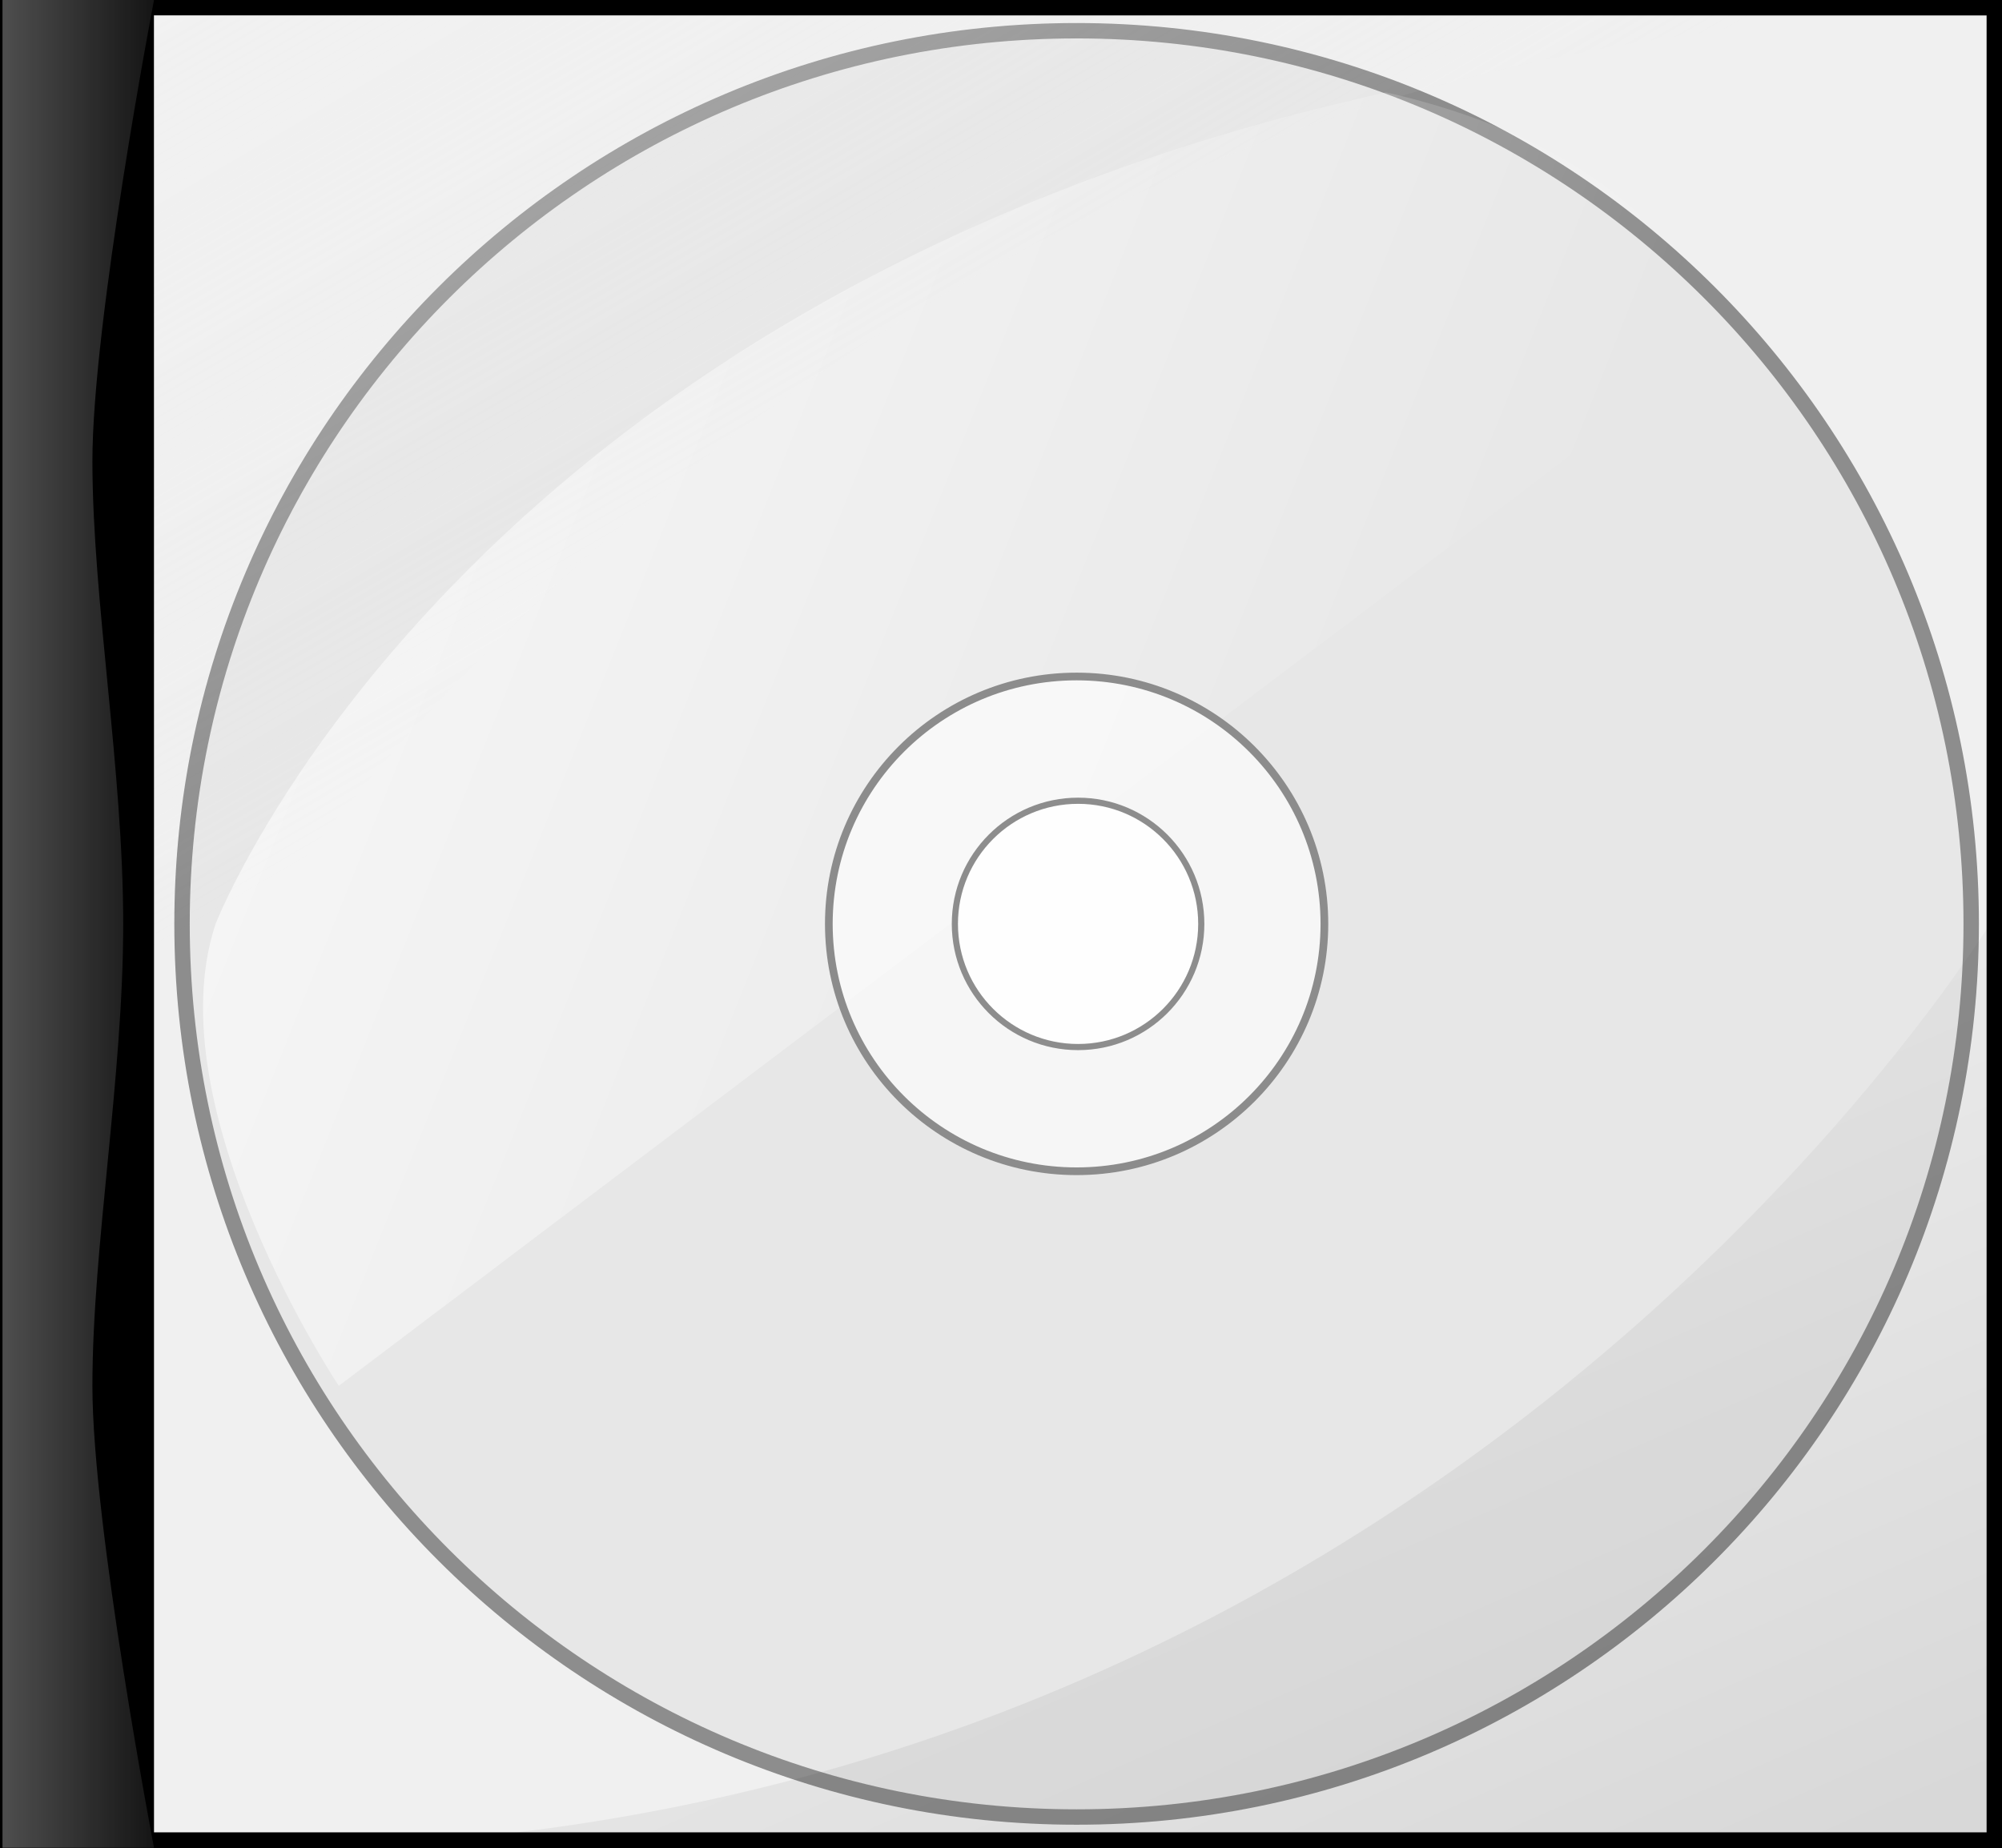
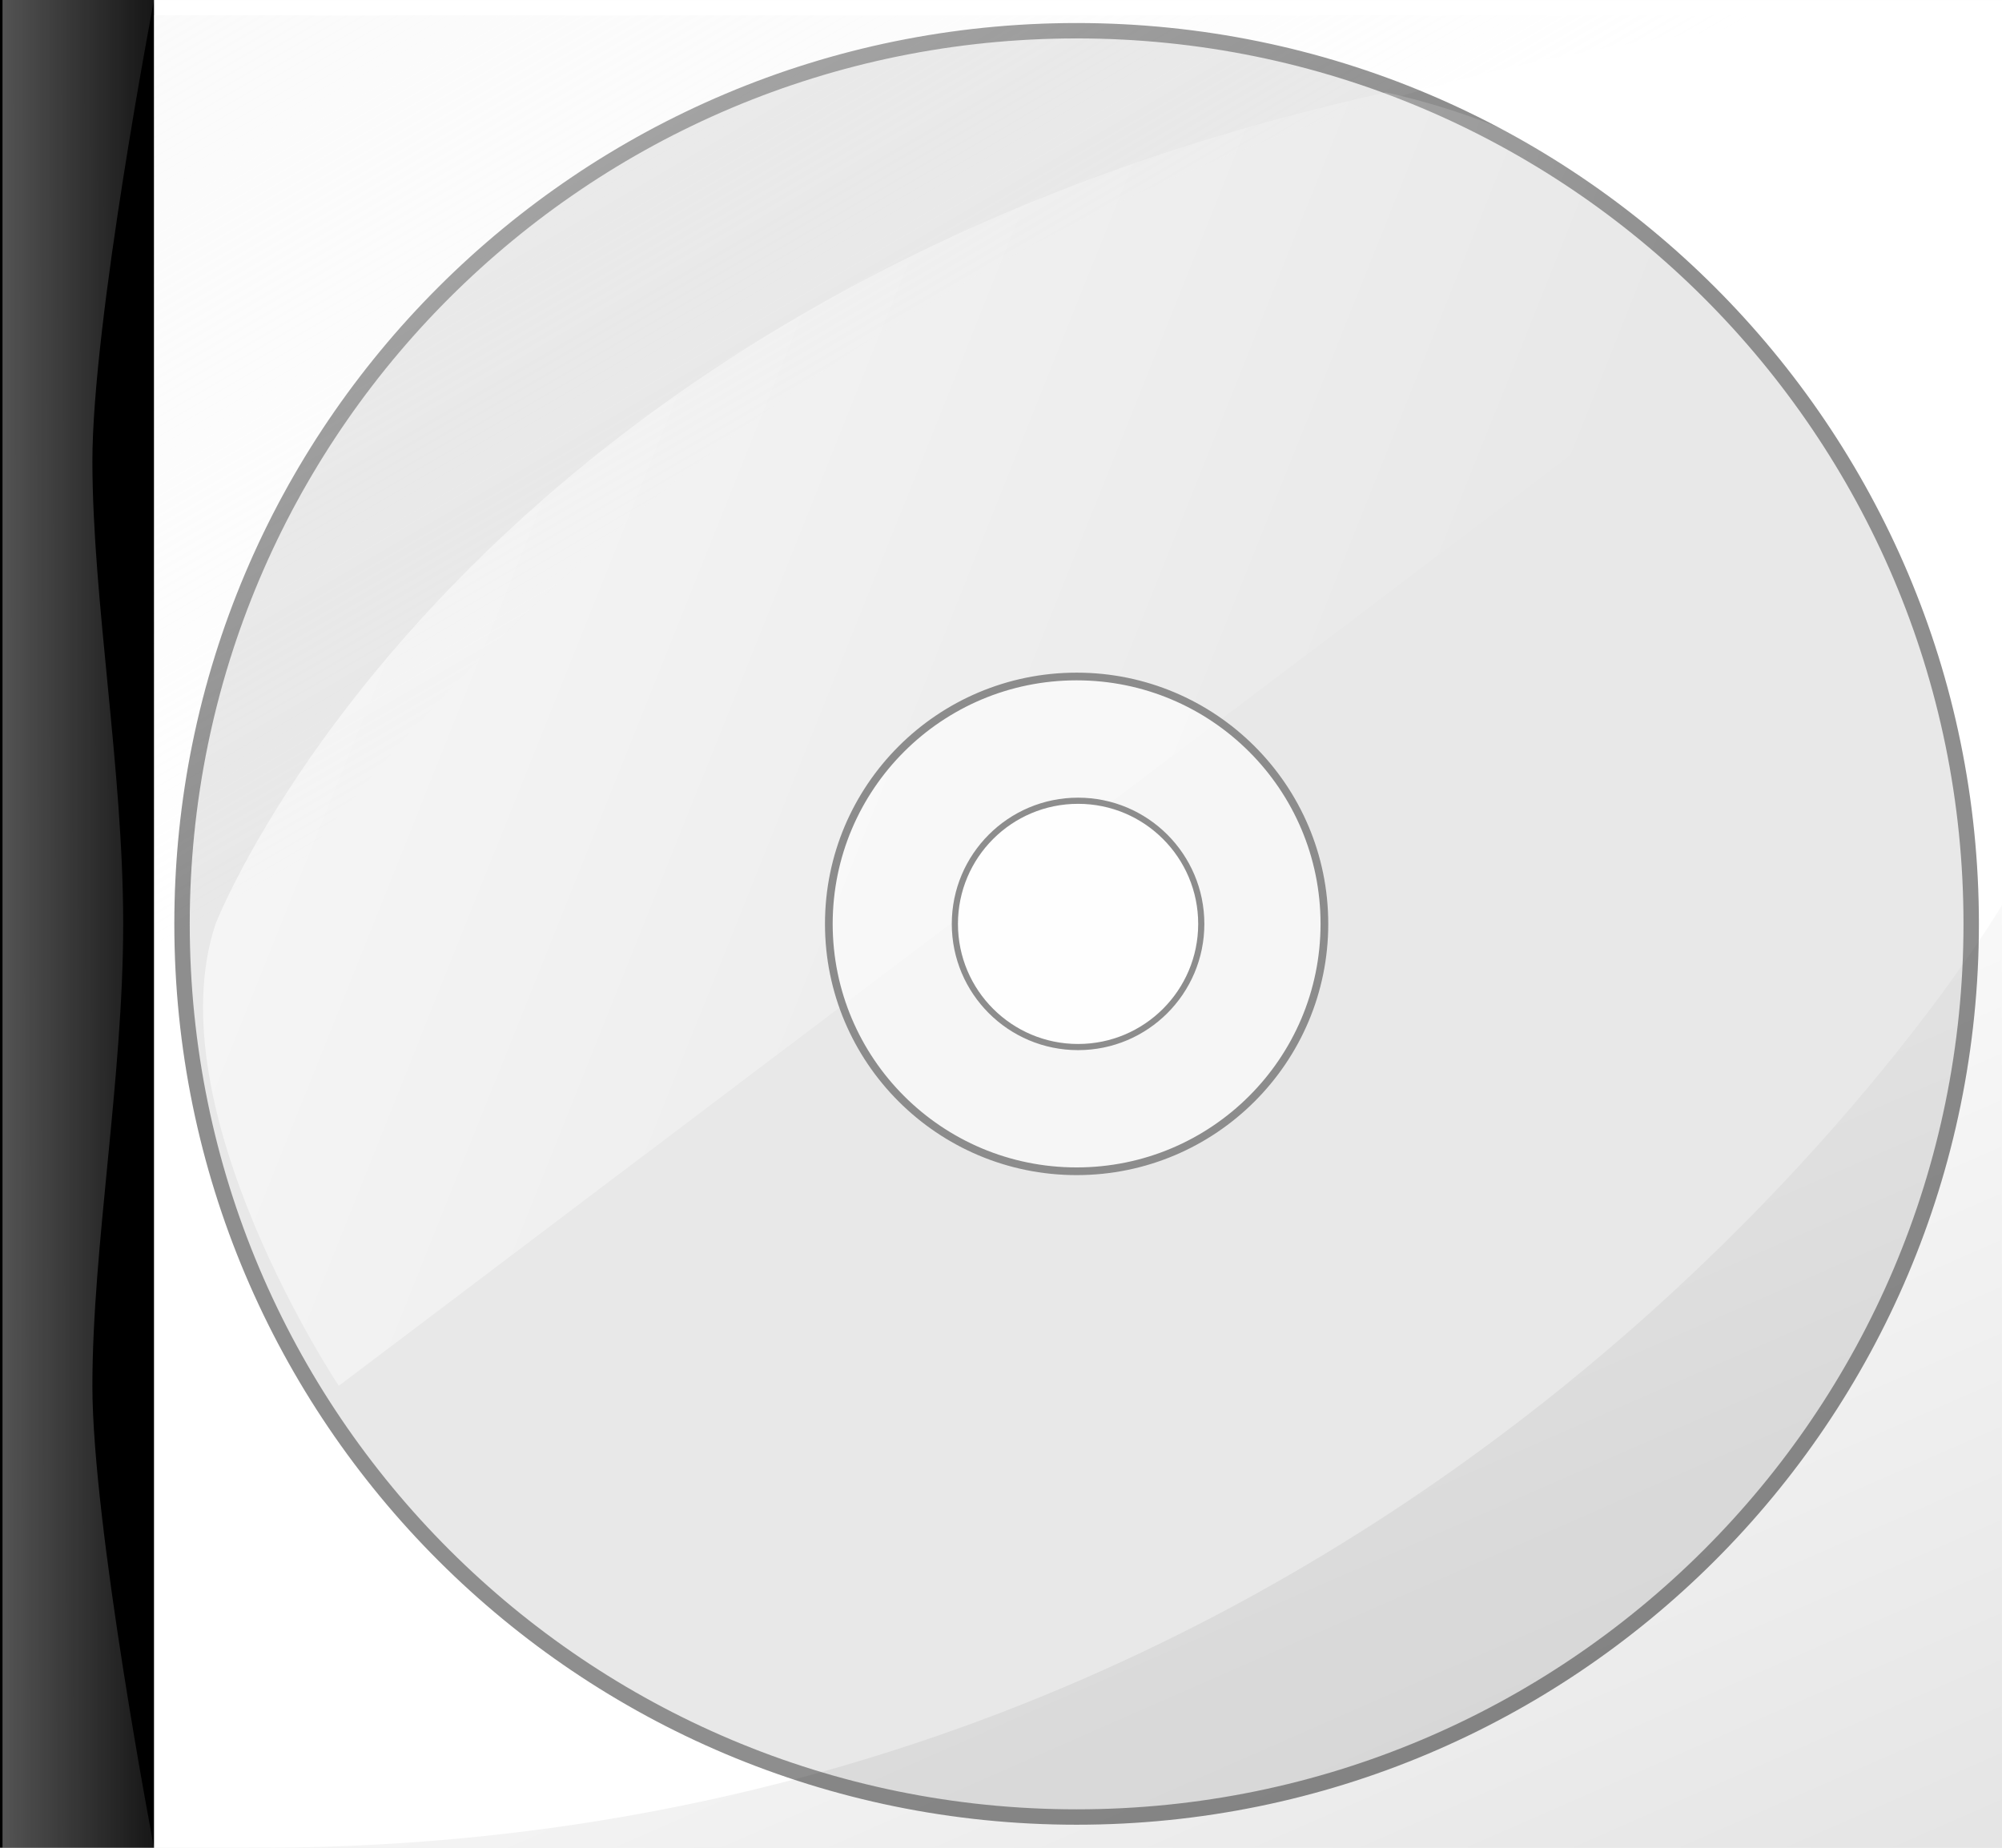
<svg xmlns="http://www.w3.org/2000/svg" xmlns:xlink="http://www.w3.org/1999/xlink" width="65" height="60" id="svg2" version="1.0">
  <defs id="defs4">
    <linearGradient gradientTransform="translate(1.03,-5.875071)" gradientUnits="userSpaceOnUse" y2="396.062" x2="96.709" y1="396.062" x1="-148.069" id="linearGradient3196" xlink:href="#linearGradient3185" />
    <linearGradient y2="280.087" x2="-702.5" y1="-17.432" x1="-702.5" gradientTransform="matrix(5.501023,0,0,0.9173051,3878.857,17.46748)" gradientUnits="userSpaceOnUse" id="linearGradient3180" xlink:href="#linearGradient2402" />
    <linearGradient y2="315.635" x2="-702.5" y1="-17.432" x1="-702.5" gradientTransform="matrix(1.987875,0,0,0.9173051,1411.678,17.46748)" gradientUnits="userSpaceOnUse" id="linearGradient2412" xlink:href="#linearGradient2402" />
    <linearGradient gradientTransform="matrix(-2.819797,0,0,-2.819797,-1037.784,1154.951)" gradientUnits="userSpaceOnUse" y2="293.084" x2="-703.456" y1="-54.813" x1="-832.156" id="linearGradient3223" xlink:href="#linearGradient3217" />
    <linearGradient gradientTransform="matrix(2.819797,0,0,2.819797,2005.531,-22.44595)" gradientUnits="userSpaceOnUse" y2="128.881" x2="-685.193" y1="-98.101" x1="-750.242" id="linearGradient3191" xlink:href="#linearGradient3185" />
    <linearGradient y2="280.087" x2="-702.5" y1="-17.432" x1="-702.5" gradientTransform="matrix(5.501023,0,0,0.9173051,3870.15,17.82103)" gradientUnits="userSpaceOnUse" id="linearGradient3181" xlink:href="#linearGradient2402" />
    <linearGradient gradientTransform="matrix(1.006065,0,0,0.9173051,722.9504,17.42694)" y2="315.635" x2="-702.5" y1="-17.411" x1="-702.5" gradientUnits="userSpaceOnUse" id="linearGradient3175" xlink:href="#linearGradient3163" />
    <linearGradient id="linearGradient3163">
      <stop id="stop3165" offset="0" style="stop-color:#dadada;stop-opacity:0;" />
      <stop style="stop-color:#dadada;stop-opacity:1;" offset="0.418" id="stop3171" />
      <stop id="stop3167" offset="1" style="stop-color:#dadada;stop-opacity:0;" />
    </linearGradient>
    <linearGradient id="linearGradient3185">
      <stop id="stop3187" offset="0" style="stop-color:#ffffff;stop-opacity:1;" />
      <stop id="stop3189" offset="1" style="stop-color:#ececec;stop-opacity:0;" />
    </linearGradient>
    <linearGradient id="linearGradient3201">
      <stop style="stop-color:#000000;stop-opacity:1;" offset="0" id="stop3203" />
      <stop style="stop-color:#ececec;stop-opacity:0;" offset="1" id="stop3205" />
    </linearGradient>
    <linearGradient id="linearGradient3217">
      <stop id="stop3219" offset="0" style="stop-color:#000000;stop-opacity:1;" />
      <stop id="stop3221" offset="1" style="stop-color:#000000;stop-opacity:0;" />
    </linearGradient>
    <linearGradient id="linearGradient2402">
      <stop style="stop-color:#dadada;stop-opacity:0;" offset="0" id="stop2404" />
      <stop id="stop2406" offset="0.418" style="stop-color:#dadada;stop-opacity:1;" />
      <stop style="stop-color:#dadada;stop-opacity:0;" offset="1" id="stop2408" />
    </linearGradient>
    <linearGradient xlink:href="#linearGradient3185" id="linearGradient5097" gradientUnits="userSpaceOnUse" gradientTransform="matrix(7.3369794e-2,0,0,7.7230756e-2,-0.226864,-2.605463)" x1="-148.069" y1="396.062" x2="96.709" y2="396.062" />
    <linearGradient xlink:href="#linearGradient3217" id="linearGradient5100" gradientUnits="userSpaceOnUse" gradientTransform="matrix(-0.2163309,0,0,-0.2163309,-79.5319,87.13088)" x1="-832.156" y1="-54.813" x2="-668.106" y2="319.561" />
    <linearGradient xlink:href="#linearGradient3185" id="linearGradient5103" gradientUnits="userSpaceOnUse" gradientTransform="matrix(0.226895,0,0,0.226895,160.4666,-3.470257)" x1="-795.375" y1="-147.776" x2="-641.119" y2="116.663" />
    <linearGradient y2="239.405" x2="512" y1="64.405" x1="74.577" gradientTransform="matrix(1.167933,0,0,1.167933,-8.035244,-3.319478)" gradientUnits="userSpaceOnUse" id="linearGradient3637" xlink:href="#linearGradient3824" />
    <linearGradient y2="285.16" x2="1312.506" y1="74.947" x1="1058.829" gradientTransform="matrix(0.9678803,0,0,1.00697,-664.4503,256.439)" gradientUnits="userSpaceOnUse" id="linearGradient3543" xlink:href="#linearGradient3824" />
    <linearGradient y2="239.405" x2="512" y1="64.405" x1="74.577" gradientTransform="translate(-883.284,-140.7525)" gradientUnits="userSpaceOnUse" id="linearGradient3541" xlink:href="#linearGradient3824" />
    <linearGradient id="linearGradient3908">
      <stop style="stop-color:#000000;stop-opacity:1;" offset="0" id="stop3910" />
      <stop style="stop-color:#000000;stop-opacity:0;" offset="1" id="stop3912" />
    </linearGradient>
    <linearGradient id="linearGradient3824">
      <stop style="stop-color:#ffffff;stop-opacity:1;" offset="0" id="stop3826" />
      <stop style="stop-color:#ffffff;stop-opacity:0;" offset="1" id="stop3828" />
    </linearGradient>
    <linearGradient id="linearGradient3369">
      <stop id="stop3371" offset="0" style="stop-color:#dadada;stop-opacity:0;" />
      <stop style="stop-color:#dadada;stop-opacity:1;" offset="0.418" id="stop3373" />
      <stop id="stop3375" offset="1" style="stop-color:#dadada;stop-opacity:0;" />
    </linearGradient>
    <linearGradient id="linearGradient3383">
      <stop id="stop3385" offset="0" style="stop-color:#000000;stop-opacity:1;" />
      <stop id="stop3387" offset="1" style="stop-color:#ececec;stop-opacity:0;" />
    </linearGradient>
    <linearGradient id="linearGradient3389">
      <stop style="stop-color:#ffffff;stop-opacity:1;" offset="0" id="stop3391" />
      <stop style="stop-color:#ececec;stop-opacity:0;" offset="1" id="stop3393" />
    </linearGradient>
    <linearGradient id="linearGradient3395">
      <stop style="stop-color:#dadada;stop-opacity:0;" offset="0" id="stop3397" />
      <stop id="stop3399" offset="0.418" style="stop-color:#dadada;stop-opacity:1;" />
      <stop style="stop-color:#dadada;stop-opacity:0;" offset="1" id="stop3401" />
    </linearGradient>
    <linearGradient xlink:href="#linearGradient3163" id="linearGradient3405" gradientUnits="userSpaceOnUse" x1="-702.5" y1="-17.411" x2="-702.5" y2="315.635" gradientTransform="matrix(1.006065,0,0,0.9173051,722.9504,17.42694)" />
    <linearGradient xlink:href="#linearGradient2402" id="linearGradient3407" gradientUnits="userSpaceOnUse" gradientTransform="matrix(13.43366,0,0,2.240087,9457.218,43.20846)" x1="-702.5" y1="-17.432" x2="-702.5" y2="280.087" />
    <linearGradient xlink:href="#linearGradient3185" id="linearGradient3409" x1="-750.242" y1="-98.101" x2="-685.193" y2="128.881" gradientUnits="userSpaceOnUse" gradientTransform="matrix(2.44203,0,0,2.44203,1735.275,-17.25556)" />
    <linearGradient xlink:href="#linearGradient3217" id="linearGradient3411" x1="-832.156" y1="-54.813" x2="-703.456" y2="293.084" gradientUnits="userSpaceOnUse" gradientTransform="matrix(-2.44203,0,0,-2.44203,-900.1118,1004.564)" />
    <linearGradient xlink:href="#linearGradient2402" id="linearGradient3413" gradientUnits="userSpaceOnUse" gradientTransform="matrix(1.987875,0,0,0.9173051,1411.678,17.46748)" x1="-702.5" y1="-17.432" x2="-702.5" y2="315.635" />
    <linearGradient xlink:href="#linearGradient2402" id="linearGradient3415" gradientUnits="userSpaceOnUse" gradientTransform="matrix(13.43366,0,0,2.240087,9478.48,42.34507)" x1="-702.5" y1="-17.432" x2="-702.5" y2="280.087" />
    <linearGradient xlink:href="#linearGradient3824" id="linearGradient3887" x1="1125.571" y1="97.89" x2="1365.6" y2="329.405" gradientUnits="userSpaceOnUse" />
    <linearGradient xlink:href="#linearGradient3824" id="linearGradient3890" gradientUnits="userSpaceOnUse" x1="1058.829" y1="74.947" x2="1312.506" y2="285.16" />
    <linearGradient xlink:href="#linearGradient3908" id="linearGradient3914" x1="1432" y1="412.405" x2="1269" y2="256.405" gradientUnits="userSpaceOnUse" />
    <linearGradient xlink:href="#linearGradient3908" id="linearGradient3937" gradientUnits="userSpaceOnUse" x1="1432" y1="412.405" x2="1269" y2="256.405" gradientTransform="translate(-690.2949,276.2157)" />
    <linearGradient xlink:href="#linearGradient3824" id="linearGradient2457" gradientUnits="userSpaceOnUse" gradientTransform="matrix(0.9589041,0,0,0.9589041,-1011.973,751.1002)" x1="1058.829" y1="74.947" x2="1312.506" y2="285.16" />
    <linearGradient xlink:href="#linearGradient3824" id="linearGradient2484" gradientUnits="userSpaceOnUse" gradientTransform="matrix(0.9589041,0,0,0.9589041,-356.4855,636.5489)" x1="1058.829" y1="74.947" x2="1312.506" y2="285.16" />
    <linearGradient xlink:href="#linearGradient3824" id="linearGradient2486" gradientUnits="userSpaceOnUse" gradientTransform="matrix(0.9678803,0,0,1.00697,-368.4503,630.439)" x1="1058.829" y1="74.947" x2="1312.506" y2="285.16" />
    <linearGradient xlink:href="#linearGradient3824" id="linearGradient2511" gradientUnits="userSpaceOnUse" gradientTransform="matrix(0.9678803,0,0,1.00697,-368.4503,630.439)" x1="1058.829" y1="74.947" x2="1312.506" y2="285.16" />
    <linearGradient gradientUnits="userSpaceOnUse" y2="396.062" x2="96.709" y1="396.062" x1="-148.069" id="linearGradient5425" xlink:href="#linearGradient3185" />
    <linearGradient y2="315.635" x2="-702.5" y1="-17.432" x1="-702.5" gradientTransform="matrix(1.987875,0,0,0.9173051,1411.678,17.46748)" gradientUnits="userSpaceOnUse" id="linearGradient5423" xlink:href="#linearGradient2402" />
    <linearGradient gradientTransform="matrix(-2.819797,0,0,-2.819797,-1037.794,1160.826)" gradientUnits="userSpaceOnUse" y2="293.084" x2="-703.456" y1="-54.813" x1="-832.156" id="linearGradient5421" xlink:href="#linearGradient3217" />
    <linearGradient gradientTransform="matrix(2.819797,0,0,2.819797,2005.521,-16.57088)" gradientUnits="userSpaceOnUse" y2="128.881" x2="-685.193" y1="-98.101" x1="-750.242" id="linearGradient5419" xlink:href="#linearGradient3185" />
    <linearGradient gradientTransform="matrix(1.006065,0,0,0.9173051,722.9504,17.42694)" y2="315.635" x2="-702.5" y1="-17.411" x1="-702.5" gradientUnits="userSpaceOnUse" id="linearGradient5417" xlink:href="#linearGradient3163" />
    <linearGradient id="linearGradient5407">
      <stop id="stop5409" offset="0" style="stop-color:#dadada;stop-opacity:0;" />
      <stop style="stop-color:#dadada;stop-opacity:1;" offset="0.418" id="stop5411" />
      <stop id="stop5413" offset="1" style="stop-color:#dadada;stop-opacity:0;" />
    </linearGradient>
    <linearGradient id="linearGradient5401">
      <stop id="stop5403" offset="0" style="stop-color:#ffffff;stop-opacity:1;" />
      <stop id="stop5405" offset="1" style="stop-color:#ececec;stop-opacity:0;" />
    </linearGradient>
    <linearGradient id="linearGradient5395">
      <stop style="stop-color:#000000;stop-opacity:1;" offset="0" id="stop5397" />
      <stop style="stop-color:#ececec;stop-opacity:0;" offset="1" id="stop5399" />
    </linearGradient>
    <linearGradient id="linearGradient5381">
      <stop style="stop-color:#dadada;stop-opacity:0;" offset="0" id="stop5383" />
      <stop id="stop5385" offset="0.418" style="stop-color:#dadada;stop-opacity:1;" />
      <stop style="stop-color:#dadada;stop-opacity:0;" offset="1" id="stop5387" />
    </linearGradient>
    <linearGradient xlink:href="#linearGradient3185" id="linearGradient5483" gradientUnits="userSpaceOnUse" gradientTransform="translate(-1083.161,-515.3763)" x1="-148.069" y1="396.062" x2="96.709" y2="396.062" />
    <linearGradient xlink:href="#linearGradient3217" id="linearGradient5486" gradientUnits="userSpaceOnUse" gradientTransform="matrix(-2.819797,0,0,-2.819797,-1961.976,788.3279)" x1="-832.156" y1="-54.813" x2="-703.456" y2="293.084" />
    <linearGradient xlink:href="#linearGradient3185" id="linearGradient5489" gradientUnits="userSpaceOnUse" gradientTransform="matrix(2.819797,0,0,2.819797,1081.339,-389.0688)" x1="-750.242" y1="-98.101" x2="-685.193" y2="128.881" />
    <linearGradient xlink:href="#linearGradient3824" id="linearGradient5494" gradientUnits="userSpaceOnUse" gradientTransform="matrix(1.167933,0,0,1.167933,-932.2266,-369.9423)" x1="74.577" y1="64.405" x2="512" y2="239.405" />
    <linearGradient xlink:href="#linearGradient3824" id="linearGradient5505" gradientUnits="userSpaceOnUse" gradientTransform="matrix(1.167933,0,0,1.167933,-932.2266,-369.9423)" x1="74.577" y1="64.405" x2="512" y2="239.405" />
    <linearGradient xlink:href="#linearGradient3824" id="linearGradient5508" gradientUnits="userSpaceOnUse" gradientTransform="matrix(0.1076256,0,0,0.1076256,-4.47105,-8.63623)" x1="74.577" y1="64.405" x2="512" y2="239.405" />
    <linearGradient xlink:href="#linearGradient3185" id="linearGradient5526" gradientUnits="userSpaceOnUse" gradientTransform="matrix(0.226895,0,0,0.226895,160.4666,-3.470257)" x1="-795.375" y1="-147.776" x2="-641.119" y2="116.663" />
    <linearGradient xlink:href="#linearGradient3217" id="linearGradient5528" gradientUnits="userSpaceOnUse" gradientTransform="matrix(-0.2163309,0,0,-0.2163309,-79.5319,87.13088)" x1="-832.156" y1="-54.813" x2="-668.106" y2="319.561" />
    <linearGradient xlink:href="#linearGradient3185" id="linearGradient5530" gradientUnits="userSpaceOnUse" gradientTransform="matrix(7.3369794e-2,0,0,7.7230756e-2,-0.226864,-2.605463)" x1="-148.069" y1="396.062" x2="96.709" y2="396.062" />
-     <linearGradient xlink:href="#linearGradient3185" id="linearGradient5533" gradientUnits="userSpaceOnUse" gradientTransform="matrix(7.3369794e-2,0,0,7.7230756e-2,-0.226864,-2.605463)" x1="-148.069" y1="396.062" x2="96.709" y2="396.062" />
+     <linearGradient xlink:href="#linearGradient3185" id="linearGradient5533" gradientUnits="userSpaceOnUse" gradientTransform="matrix(7.3369794e-2,0,0,7.7230756e-2,-0.226864,-2.605463)" x1="-133.204" y1="396.286" x2="96.709" y2="396.062" />
    <linearGradient xlink:href="#linearGradient3217" id="linearGradient5536" gradientUnits="userSpaceOnUse" gradientTransform="matrix(-0.2163309,0,0,-0.2163309,-79.5319,87.13088)" x1="-832.156" y1="-54.813" x2="-668.106" y2="319.561" />
    <linearGradient xlink:href="#linearGradient3185" id="linearGradient5539" gradientUnits="userSpaceOnUse" gradientTransform="matrix(0.226895,0,0,0.226895,160.4666,-3.470257)" x1="-795.375" y1="-147.776" x2="-641.119" y2="116.663" />
  </defs>
  <g id="layer1" transform="translate(0,2)">
+     <rect y="-1.999" x="-0" height="59.999" width="65" id="rect2488" style="color:#000000;fill:#ffffff;fill-opacity:1;fill-rule:evenodd;stroke:none;stroke-width:1;stroke-linecap:butt;stroke-linejoin:miter;marker:none;marker-start:none;marker-mid:none;marker-end:none;stroke-miterlimit:4;stroke-dasharray:none;stroke-dashoffset:0;stroke-opacity:1;visibility:visible;display:inline;overflow:visible;enable-background:accumulate" />
    <rect style="opacity:1;color:#000000;fill:#000000;fill-opacity:1;fill-rule:evenodd;stroke:none;stroke-width:1px;stroke-linecap:butt;stroke-linejoin:miter;marker:none;marker-start:none;marker-mid:none;marker-end:none;stroke-miterlimit:4;stroke-dasharray:none;stroke-dashoffset:0;stroke-opacity:1;visibility:visible;display:inline;overflow:visible;enable-background:accumulate" id="rect4687" width="10" height="0" x="45" y="30" transform="translate(0,-2)" />
    <path style="opacity:0.9;fill:#e5e5e5;fill-opacity:1;fill-rule:evenodd;stroke:#828282;stroke-width:2.3;stroke-linecap:round;stroke-linejoin:round;stroke-miterlimit:4;stroke-dasharray:none;stroke-dashoffset:0;stroke-opacity:1" id="path3200" d="M 290,135.797 A 133.5,133.5 0 1 1 23,135.797 A 133.5,133.5 0 1 1 290,135.797 z" transform="matrix(0.2175651,0,0,0.2172447,0.906121,-1.501184)" />
    <path style="opacity:0.8;fill:url(#linearGradient5508);fill-opacity:1;fill-rule:evenodd;stroke:none;stroke-width:1px;stroke-linecap:butt;stroke-linejoin:miter;stroke-opacity:1" d="M 7,28 C 5,34 11,43 11,43 L 56,9 C 56,9 54.554,3.159 45,1 C 14.865,7.673 7,28 7,28 z" id="path3822" />
    <path transform="matrix(6.0261731e-2,0,0,6.0172986e-2,25.5241,19.82869)" d="M 290,135.797 A 133.5,133.5 0 1 1 23,135.797 A 133.5,133.5 0 1 1 290,135.797 z" id="path5513" style="opacity:0.9;fill:#ffffff;fill-opacity:0.675;fill-rule:evenodd;stroke:#828282;stroke-width:4.152;stroke-linecap:round;stroke-linejoin:round;stroke-miterlimit:4;stroke-dasharray:none;stroke-dashoffset:0;stroke-opacity:1" />
    <path style="opacity:0.9;fill:#ffffff;fill-opacity:1;fill-rule:evenodd;stroke:#828282;stroke-width:6.676;stroke-linecap:round;stroke-linejoin:round;stroke-miterlimit:4;stroke-dasharray:none;stroke-dashoffset:0;stroke-opacity:1" id="path3204" d="M 290,135.797 A 133.5,133.5 0 1 1 23,135.797 A 133.5,133.5 0 1 1 290,135.797 z" transform="matrix(2.9962634e-2,0,0,2.9956024e-2,30.31315,23.93294)" />
-     <rect style="color:#000000;fill:none;fill-opacity:1;fill-rule:evenodd;stroke:#000000;stroke-width:1;stroke-linecap:butt;stroke-linejoin:miter;marker:none;marker-start:none;marker-mid:none;marker-end:none;stroke-miterlimit:4;stroke-dasharray:none;stroke-dashoffset:0;stroke-opacity:1;visibility:visible;display:inline;overflow:visible;enable-background:accumulate" id="rect2383" width="65" height="59.999" x="-0" y="-1.999" />
    <rect style="color:#000000;fill:#000000;fill-opacity:1;fill-rule:evenodd;stroke:none;stroke-width:1px;stroke-linecap:butt;stroke-linejoin:miter;marker:none;marker-start:none;marker-mid:none;marker-end:none;stroke-miterlimit:4;stroke-dasharray:none;stroke-dashoffset:0;stroke-opacity:1;visibility:visible;display:inline;overflow:visible;enable-background:accumulate" id="rect4685" width="5" height="60" x="0" y="-2" />
    <path style="opacity:1;fill:url(#linearGradient5539);fill-opacity:1;fill-rule:evenodd;stroke:none;stroke-width:1px;stroke-linecap:butt;stroke-linejoin:miter;stroke-opacity:1" d="M 5,-1.505 L 5,33 C 5,33 24,-2 65.005,-1.502 C 65.005,-1.502 4.84,-1.505 5,-1.505 z" id="path3183" />
    <path id="path3199" d="M 65,58 L 64.999,27.392 C 64.999,27.392 46.795,58.304 7.788,57.998 C 7.788,57.998 65.153,58 65,58 z" style="opacity:0.25;fill:url(#linearGradient5536);fill-opacity:1;fill-rule:evenodd;stroke:none;stroke-width:1px;stroke-linecap:butt;stroke-linejoin:miter;stroke-opacity:0" />
    <path style="opacity:0.85;color:#000000;fill:url(#linearGradient5533);fill-opacity:1;fill-rule:evenodd;stroke:none;stroke-width:1px;stroke-linecap:butt;stroke-linejoin:miter;marker:none;marker-start:none;marker-mid:none;marker-end:none;stroke-miterlimit:4;stroke-dashoffset:0;stroke-opacity:1;visibility:visible;display:inline;overflow:visible;enable-background:accumulate" d="M 0.081,-2.009 L 5,-2 C 5,-2 2.992,8.485 3,13 C 3.008,17.515 4,23 4,28 C 4,33 3.002,38.472 3,43 C 2.998,47.528 5,58 5,58 L 0.081,57.999 L 0.081,-2.009 z" id="rect3178" />
  </g>
</svg>
